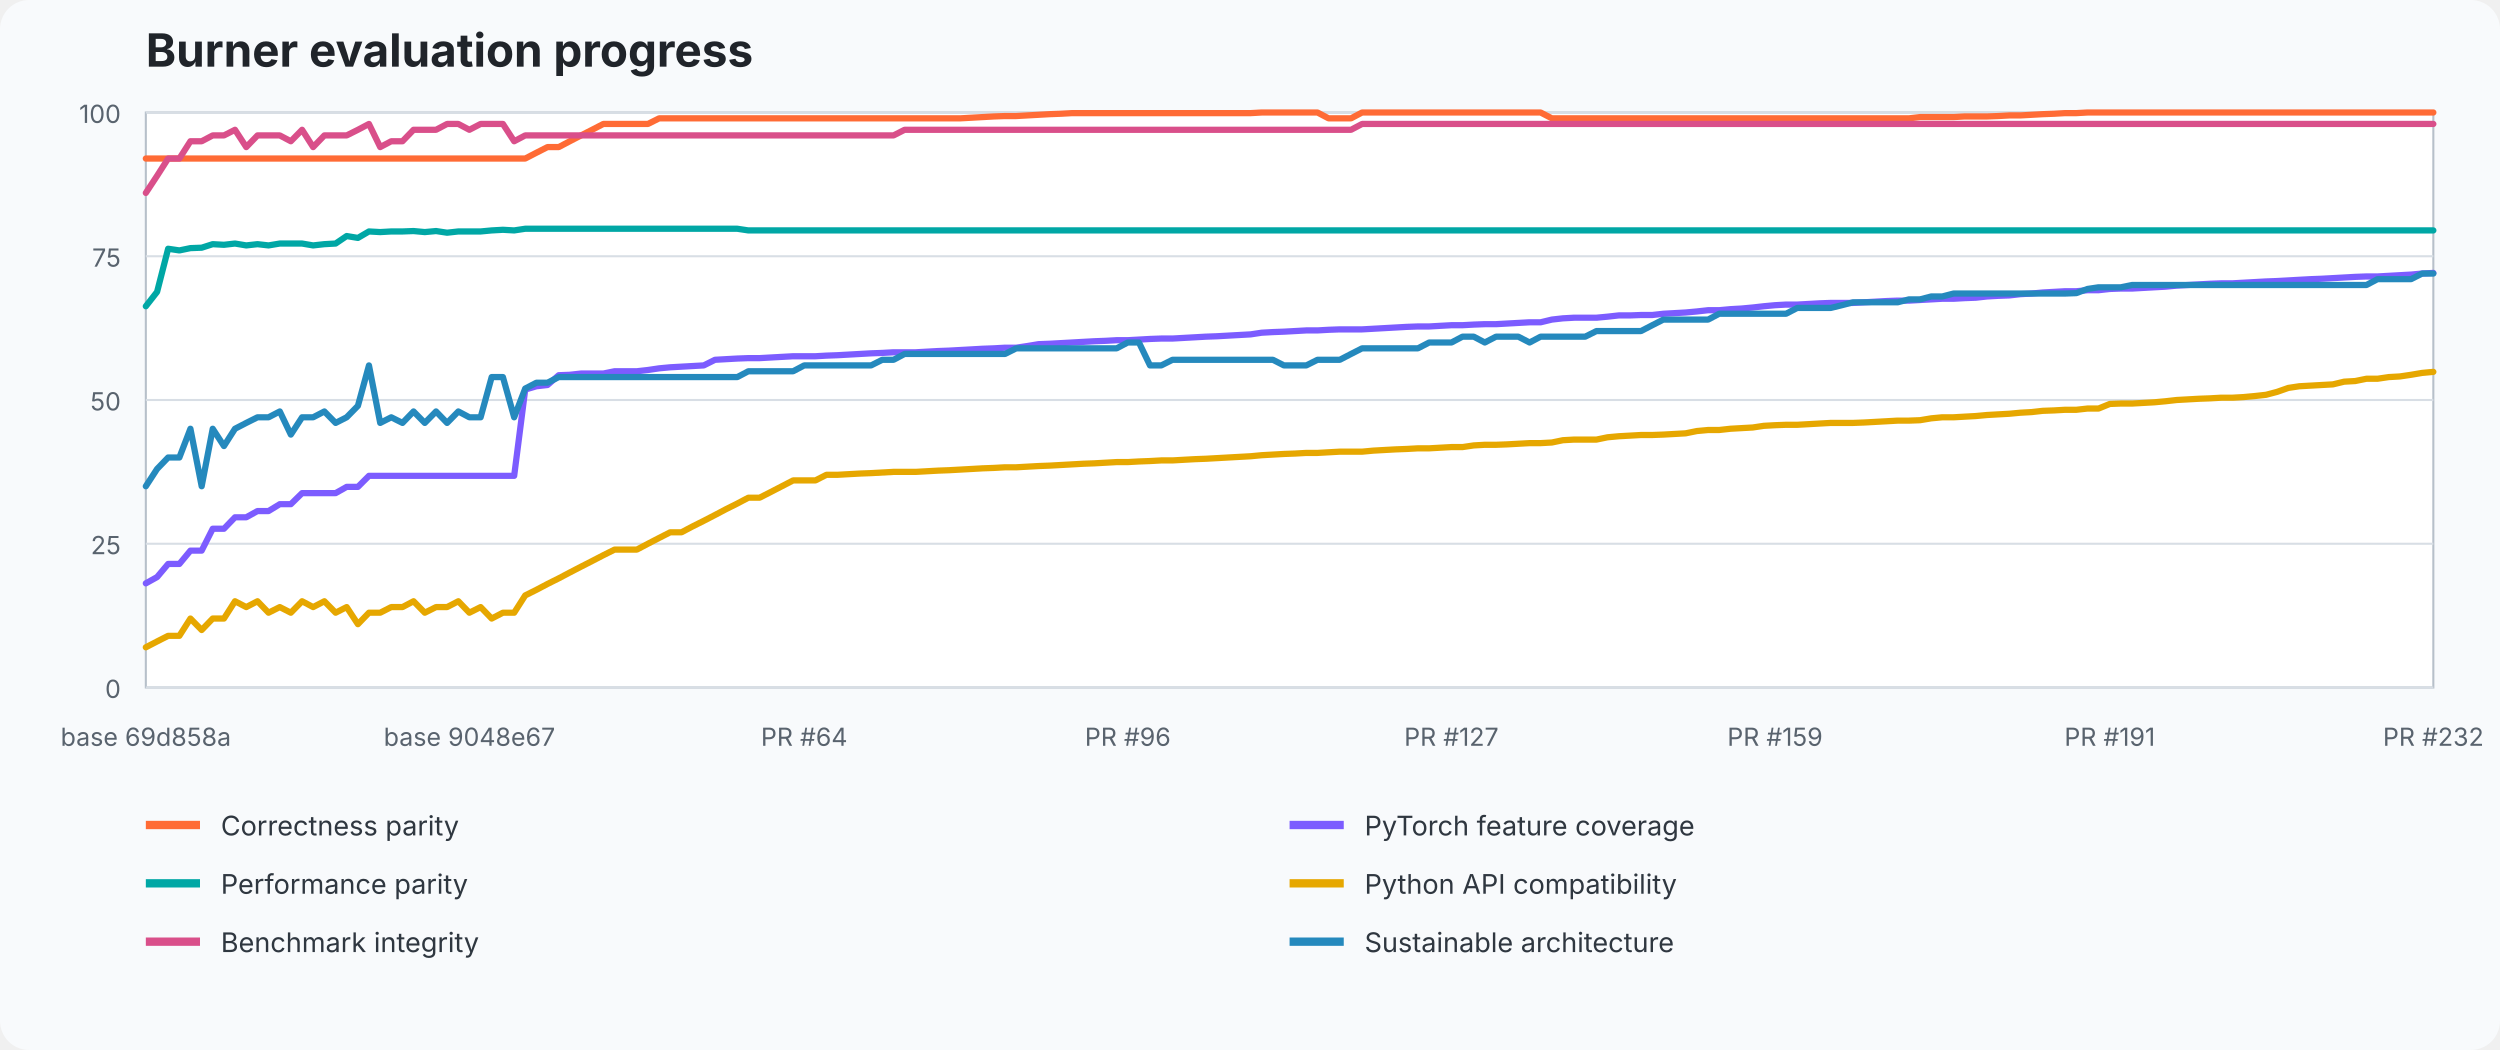
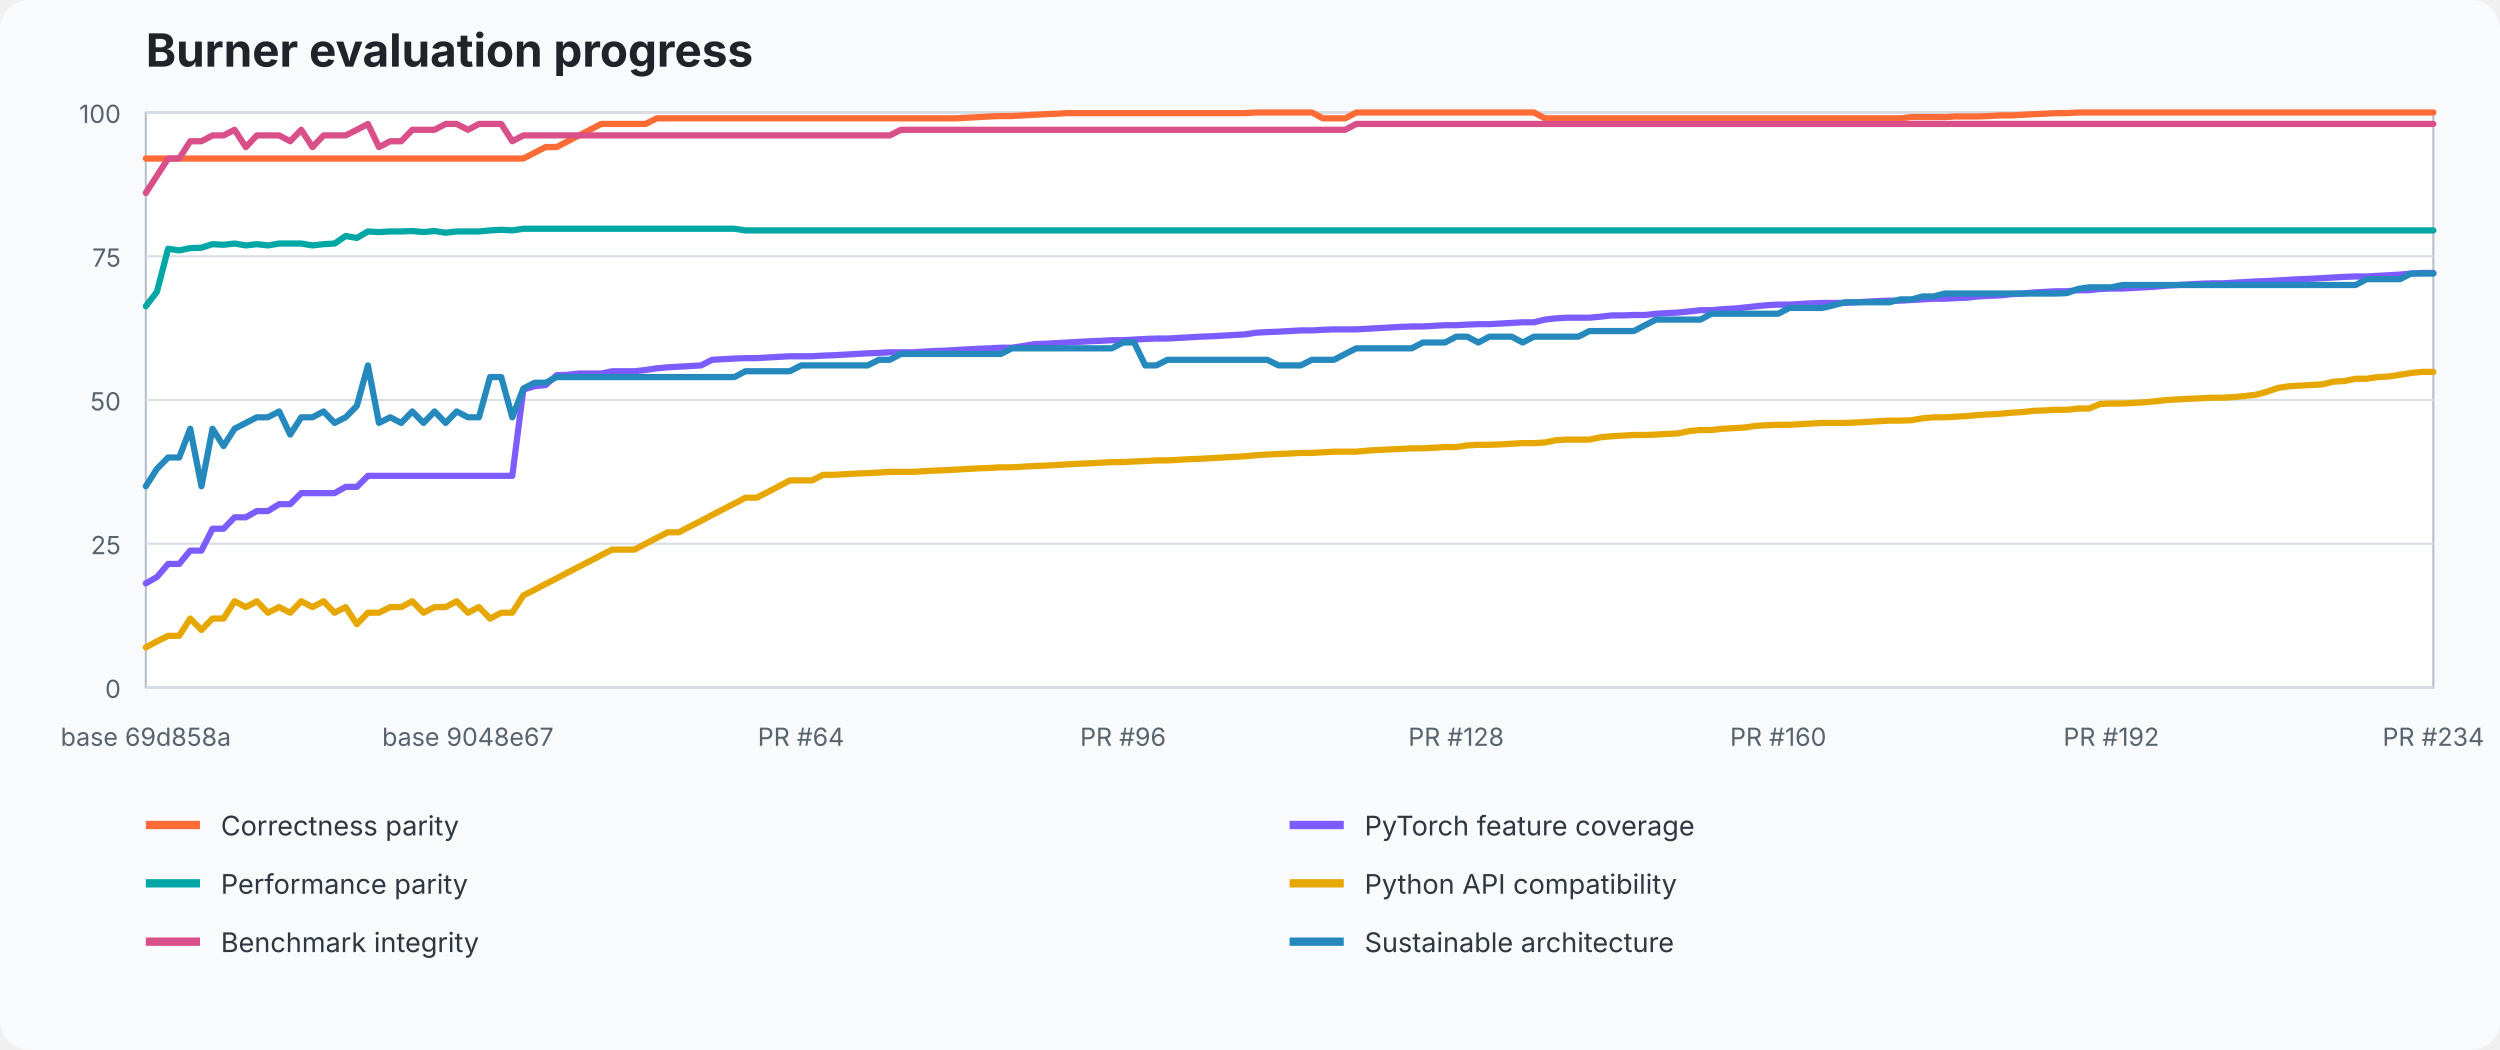
<svg xmlns="http://www.w3.org/2000/svg" width="1200" height="504" viewBox="0 0 1200 504" role="img" aria-labelledby="title desc">
  <style>text{font-family:ui-sans-serif,system-ui,-apple-system,BlinkMacSystemFont,"Segoe UI",sans-serif}.title{font-size:22px;font-weight:700;fill:#20242a}.axis{font-size:12px;fill:#59636e}.legend{font-size:13px;fill:#2f3740}.grid{stroke:#d8dee5;stroke-width:1}.plot{fill:#fff;stroke:#b7c0ca}</style>
  <rect width="100%" height="100%" fill="#f8fafc" rx="14" />
  <text x="70" y="32" class="title">Burner evaluation progress</text>
  <rect x="70" y="54" width="1098" height="276" class="plot" />
  <line x1="70" y1="330" x2="1168" y2="330" class="grid" />
  <text x="58" y="335" text-anchor="end" class="axis">0</text>
  <line x1="70" y1="261" x2="1168" y2="261" class="grid" />
  <text x="58" y="266" text-anchor="end" class="axis">25</text>
  <line x1="70" y1="192" x2="1168" y2="192" class="grid" />
  <text x="58" y="197" text-anchor="end" class="axis">50</text>
  <line x1="70" y1="123" x2="1168" y2="123" class="grid" />
  <text x="58" y="128" text-anchor="end" class="axis">75</text>
  <line x1="70" y1="54" x2="1168" y2="54" class="grid" />
  <text x="58" y="59" text-anchor="end" class="axis">100</text>
-   <polyline points="70.0,76.1 75.4,76.1 80.7,76.1 86.1,76.1 91.4,76.1 96.8,76.1 102.1,76.1 107.5,76.1 112.8,76.1 118.2,76.1 123.6,76.1 128.9,76.1 134.3,76.1 139.6,76.1 145.0,76.1 150.3,76.1 155.7,76.1 161.1,76.1 166.4,76.1 171.8,76.1 177.1,76.1 182.5,76.1 187.8,76.1 193.2,76.1 198.5,76.1 203.9,76.1 209.3,76.1 214.6,76.1 220.0,76.1 225.3,76.1 230.7,76.1 236.0,76.1 241.4,76.1 246.8,76.1 252.1,76.1 257.5,73.3 262.8,70.6 268.2,70.6 273.5,67.8 278.9,65.0 284.2,62.3 289.6,59.5 295.0,59.5 300.3,59.5 305.7,59.5 311.0,59.5 316.4,56.8 321.7,56.8 327.1,56.8 332.4,56.8 337.8,56.8 343.2,56.8 348.5,56.8 353.9,56.8 359.2,56.8 364.6,56.8 369.9,56.8 375.3,56.8 380.7,56.8 386.0,56.8 391.4,56.8 396.7,56.8 402.1,56.8 407.4,56.8 412.8,56.8 418.1,56.8 423.5,56.8 428.9,56.8 434.2,56.8 439.6,56.8 444.9,56.8 450.3,56.8 455.6,56.8 461.0,56.8 466.4,56.5 471.7,56.2 477.1,55.9 482.4,55.7 487.8,55.7 493.1,55.4 498.5,55.1 503.8,54.8 509.2,54.6 514.6,54.3 519.9,54.3 525.3,54.3 530.6,54.3 536.0,54.3 541.3,54.3 546.7,54.3 552.0,54.3 557.4,54.3 562.8,54.3 568.1,54.3 573.5,54.3 578.8,54.3 584.2,54.3 589.5,54.3 594.9,54.3 600.3,54.3 605.6,54.0 611.0,54.0 616.3,54.0 621.7,54.0 627.0,54.0 632.4,54.0 637.7,56.8 643.1,56.8 648.5,56.8 653.8,54.0 659.2,54.0 664.5,54.0 669.9,54.0 675.2,54.0 680.6,54.0 686.0,54.0 691.3,54.0 696.7,54.0 702.0,54.0 707.4,54.0 712.7,54.0 718.1,54.0 723.4,54.0 728.8,54.0 734.2,54.0 739.5,54.0 744.9,56.8 750.2,56.8 755.6,56.8 760.9,56.8 766.3,56.8 771.6,56.8 777.0,56.8 782.4,56.8 787.7,56.8 793.1,56.8 798.4,56.8 803.8,56.8 809.1,56.8 814.5,56.8 819.9,56.8 825.2,56.8 830.6,56.8 835.9,56.8 841.3,56.8 846.6,56.8 852.0,56.8 857.3,56.8 862.7,56.8 868.1,56.8 873.4,56.8 878.8,56.8 884.1,56.8 889.5,56.8 894.8,56.8 900.2,56.8 905.6,56.8 910.9,56.8 916.3,56.8 921.6,56.2 927.0,56.2 932.3,56.2 937.7,56.2 943.0,55.9 948.4,55.9 953.8,55.9 959.1,55.7 964.5,55.4 969.8,55.4 975.2,55.1 980.5,54.8 985.9,54.6 991.2,54.3 996.6,54.3 1002.0,54.0 1007.3,54.0 1012.7,54.0 1018.0,54.0 1023.4,54.0 1028.7,54.0 1034.1,54.0 1039.5,54.0 1044.8,54.0 1050.2,54.0 1055.5,54.0 1060.9,54.0 1066.2,54.0 1071.6,54.0 1076.9,54.0 1082.3,54.0 1087.7,54.0 1093.0,54.0 1098.4,54.0 1103.7,54.0 1109.1,54.0 1114.4,54.0 1119.8,54.0 1125.2,54.0 1130.5,54.0 1135.9,54.0 1141.2,54.0 1146.6,54.0 1151.9,54.0 1157.3,54.0 1162.6,54.0 1168.0,54.0" fill="none" stroke="#ff6b35" stroke-width="3" stroke-linejoin="round" stroke-linecap="round" />
-   <polyline points="70.0,280.0 75.4,277.0 80.7,270.7 86.1,270.7 91.4,264.3 96.8,264.3 102.1,253.8 107.5,253.8 112.8,248.3 118.2,248.3 123.6,245.3 128.9,245.3 134.3,242.0 139.6,242.0 145.0,236.7 150.3,236.7 155.7,236.7 161.1,236.7 166.4,233.7 171.8,233.7 177.1,228.4 182.5,228.4 187.8,228.4 193.2,228.4 198.5,228.4 203.9,228.4 209.3,228.4 214.6,228.4 220.0,228.4 225.3,228.4 230.7,228.4 236.0,228.4 241.4,228.4 246.8,228.4 252.1,187.0 257.5,185.4 262.8,184.8 268.2,180.1 273.5,179.9 278.9,179.3 284.2,179.3 289.6,179.3 295.0,178.2 300.3,178.2 305.7,178.2 311.0,177.6 316.4,176.8 321.7,176.3 327.1,176.0 332.4,175.7 337.8,175.4 343.2,172.7 348.5,172.4 353.9,172.1 359.2,171.9 364.6,171.9 369.9,171.6 375.3,171.3 380.7,171.0 386.0,171.0 391.4,171.0 396.7,170.7 402.1,170.5 407.4,170.2 412.8,169.9 418.1,169.6 423.5,169.4 428.9,169.1 434.2,169.1 439.6,169.1 444.9,168.8 450.3,168.5 455.6,168.3 461.0,168.0 466.4,167.7 471.7,167.4 477.1,167.2 482.4,166.9 487.8,166.9 493.1,166.1 498.5,165.2 503.8,165.0 509.2,164.7 514.6,164.4 519.9,164.1 525.3,163.8 530.6,163.6 536.0,163.3 541.3,163.3 546.7,163.0 552.0,162.7 557.4,162.5 562.8,162.5 568.1,162.2 573.5,161.9 578.8,161.6 584.2,161.4 589.5,161.1 594.9,160.8 600.3,160.5 605.6,159.7 611.0,159.4 616.3,159.2 621.7,158.9 627.0,158.6 632.4,158.6 637.7,158.3 643.1,158.1 648.5,158.1 653.8,158.1 659.2,157.8 664.5,157.5 669.9,157.2 675.2,156.9 680.6,156.7 686.0,156.7 691.3,156.4 696.7,156.1 702.0,156.1 707.4,155.8 712.7,155.6 718.1,155.6 723.4,155.3 728.8,155.0 734.2,154.7 739.5,154.7 744.9,153.4 750.2,152.8 755.6,152.5 760.9,152.5 766.3,152.5 771.6,152.0 777.0,151.4 782.4,151.4 787.7,151.2 793.1,151.2 798.4,150.6 803.8,150.3 809.1,150.0 814.5,149.5 819.9,148.9 825.2,148.9 830.6,148.4 835.9,148.1 841.3,147.6 846.6,147.0 852.0,146.5 857.3,146.2 862.7,146.2 868.1,145.9 873.4,145.6 878.8,145.4 884.1,145.4 889.5,145.4 894.8,145.1 900.2,144.8 905.6,144.5 910.9,144.3 916.3,144.3 921.6,144.0 927.0,143.7 932.3,143.4 937.7,143.4 943.0,143.1 948.4,142.9 953.8,142.3 959.1,142.0 964.5,141.8 969.8,141.2 975.2,140.9 980.5,140.4 985.9,140.1 991.2,139.8 996.6,139.8 1002.0,139.3 1007.3,139.3 1012.7,138.7 1018.0,138.5 1023.4,138.5 1028.7,138.2 1034.1,137.9 1039.5,137.6 1044.8,137.1 1050.2,136.8 1055.5,136.5 1060.9,136.2 1066.2,136.0 1071.6,136.0 1076.9,135.7 1082.3,135.4 1087.7,135.1 1093.0,134.9 1098.4,134.6 1103.7,134.3 1109.1,134.0 1114.4,133.8 1119.8,133.5 1125.2,133.2 1130.5,132.9 1135.9,132.7 1141.2,132.7 1146.6,132.4 1151.9,132.1 1157.3,131.8 1162.6,131.3 1168.0,131.0" fill="none" stroke="#7c5cff" stroke-width="3" stroke-linejoin="round" stroke-linecap="round" />
-   <polyline points="70.0,147.0 75.4,140.1 80.7,119.4 86.1,120.2 91.4,119.1 96.8,118.9 102.1,117.2 107.5,117.5 112.8,116.9 118.2,117.8 123.6,117.2 128.9,117.8 134.3,116.9 139.6,116.9 145.0,116.9 150.3,117.8 155.7,117.2 161.1,116.9 166.4,113.3 171.8,114.2 177.1,111.1 182.5,111.4 187.8,111.1 193.2,111.1 198.5,110.9 203.9,111.4 209.3,110.9 214.6,111.7 220.0,111.1 225.3,111.1 230.7,111.1 236.0,110.6 241.4,110.3 246.8,110.6 252.1,109.8 257.5,109.8 262.8,109.8 268.2,109.8 273.5,109.8 278.9,109.8 284.2,109.8 289.6,109.8 295.0,109.8 300.3,109.8 305.7,109.8 311.0,109.8 316.4,109.8 321.7,109.8 327.1,109.8 332.4,109.8 337.8,109.8 343.2,109.8 348.5,109.8 353.9,109.8 359.2,110.6 364.6,110.6 369.9,110.6 375.3,110.6 380.7,110.6 386.0,110.6 391.4,110.6 396.7,110.6 402.1,110.6 407.4,110.6 412.8,110.6 418.1,110.6 423.5,110.6 428.9,110.6 434.2,110.6 439.6,110.6 444.9,110.6 450.3,110.6 455.6,110.6 461.0,110.6 466.4,110.6 471.7,110.6 477.1,110.6 482.4,110.6 487.8,110.6 493.1,110.6 498.5,110.6 503.8,110.6 509.2,110.6 514.6,110.6 519.9,110.6 525.3,110.6 530.6,110.6 536.0,110.6 541.3,110.6 546.7,110.6 552.0,110.6 557.4,110.6 562.8,110.6 568.1,110.6 573.5,110.6 578.8,110.6 584.2,110.6 589.5,110.6 594.9,110.6 600.3,110.6 605.6,110.6 611.0,110.6 616.3,110.6 621.7,110.6 627.0,110.6 632.4,110.6 637.7,110.6 643.1,110.6 648.5,110.6 653.8,110.6 659.2,110.6 664.5,110.6 669.9,110.6 675.2,110.6 680.6,110.6 686.0,110.6 691.3,110.6 696.7,110.6 702.0,110.6 707.4,110.6 712.7,110.6 718.1,110.6 723.4,110.6 728.8,110.6 734.2,110.6 739.5,110.6 744.9,110.6 750.2,110.6 755.6,110.6 760.9,110.6 766.3,110.6 771.6,110.6 777.0,110.6 782.4,110.6 787.7,110.6 793.1,110.6 798.4,110.6 803.8,110.6 809.1,110.6 814.5,110.6 819.9,110.6 825.2,110.6 830.6,110.6 835.9,110.6 841.3,110.6 846.6,110.6 852.0,110.6 857.3,110.6 862.7,110.6 868.1,110.6 873.4,110.6 878.8,110.6 884.1,110.6 889.5,110.6 894.8,110.6 900.2,110.6 905.6,110.6 910.9,110.6 916.3,110.6 921.6,110.6 927.0,110.6 932.3,110.6 937.7,110.6 943.0,110.6 948.4,110.6 953.8,110.6 959.1,110.6 964.5,110.6 969.8,110.6 975.2,110.6 980.5,110.6 985.9,110.6 991.2,110.6 996.6,110.6 1002.0,110.6 1007.3,110.6 1012.7,110.6 1018.0,110.6 1023.4,110.6 1028.7,110.6 1034.1,110.6 1039.5,110.6 1044.8,110.6 1050.2,110.6 1055.5,110.6 1060.9,110.6 1066.2,110.6 1071.6,110.6 1076.9,110.6 1082.3,110.6 1087.7,110.6 1093.0,110.6 1098.4,110.6 1103.7,110.6 1109.1,110.6 1114.4,110.6 1119.8,110.6 1125.2,110.6 1130.5,110.6 1135.9,110.6 1141.2,110.6 1146.6,110.6 1151.9,110.6 1157.3,110.6 1162.6,110.6 1168.0,110.6" fill="none" stroke="#00a7a5" stroke-width="3" stroke-linejoin="round" stroke-linecap="round" />
-   <polyline points="70.0,310.7 75.4,307.9 80.7,305.2 86.1,305.2 91.4,296.9 96.8,302.4 102.1,296.9 107.5,296.9 112.8,288.6 118.2,291.4 123.6,288.6 128.9,294.1 134.3,291.4 139.6,294.1 145.0,288.6 150.3,291.4 155.7,288.6 161.1,294.1 166.4,291.4 171.8,299.6 177.1,294.1 182.5,294.1 187.8,291.4 193.2,291.4 198.5,288.6 203.9,294.1 209.3,291.4 214.6,291.4 220.0,288.6 225.3,294.1 230.7,291.4 236.0,296.9 241.4,294.1 246.8,294.1 252.1,285.8 257.5,283.1 262.8,280.3 268.2,277.6 273.5,274.8 278.9,272.0 284.2,269.3 289.6,266.5 295.0,263.8 300.3,263.8 305.7,263.8 311.0,261.0 316.4,258.2 321.7,255.5 327.1,255.5 332.4,252.7 337.8,250.0 343.2,247.2 348.5,244.4 353.9,241.7 359.2,238.9 364.6,238.9 369.9,236.2 375.3,233.4 380.7,230.6 386.0,230.6 391.4,230.6 396.7,227.9 402.1,227.9 407.4,227.6 412.8,227.3 418.1,227.1 423.5,226.8 428.9,226.5 434.2,226.5 439.6,226.5 444.9,226.2 450.3,225.9 455.6,225.7 461.0,225.4 466.4,225.1 471.7,224.8 477.1,224.6 482.4,224.3 487.8,224.3 493.1,224.0 498.5,223.7 503.8,223.5 509.2,223.2 514.6,222.9 519.9,222.6 525.3,222.4 530.6,222.1 536.0,221.8 541.3,221.8 546.7,221.5 552.0,221.3 557.4,221.0 562.8,221.0 568.1,220.7 573.5,220.4 578.8,220.2 584.2,219.9 589.5,219.6 594.9,219.3 600.3,219.0 605.6,218.5 611.0,218.2 616.3,217.9 621.7,217.7 627.0,217.4 632.4,217.4 637.7,217.1 643.1,216.8 648.5,216.8 653.8,216.8 659.2,216.3 664.5,216.0 669.9,215.7 675.2,215.5 680.6,215.2 686.0,215.2 691.3,214.9 696.7,214.6 702.0,214.6 707.4,213.8 712.7,213.5 718.1,213.5 723.4,213.3 728.8,213.0 734.2,212.7 739.5,212.7 744.9,212.4 750.2,211.3 755.6,211.0 760.9,211.0 766.3,211.0 771.6,209.9 777.0,209.4 782.4,209.1 787.7,208.8 793.1,208.8 798.4,208.6 803.8,208.3 809.1,208.0 814.5,206.9 819.9,206.4 825.2,206.4 830.6,205.8 835.9,205.5 841.3,205.2 846.6,204.4 852.0,204.1 857.3,203.9 862.7,203.9 868.1,203.6 873.4,203.3 878.8,203.0 884.1,203.0 889.5,203.0 894.8,202.8 900.2,202.5 905.6,202.2 910.9,201.9 916.3,201.9 921.6,201.7 927.0,200.8 932.3,200.3 937.7,200.3 943.0,200.0 948.4,199.7 953.8,199.2 959.1,198.9 964.5,198.6 969.8,198.1 975.2,197.8 980.5,197.2 985.9,197.0 991.2,196.7 996.6,196.7 1002.0,196.1 1007.3,196.1 1012.7,193.9 1018.0,193.7 1023.4,193.7 1028.7,193.4 1034.1,193.1 1039.5,192.6 1044.8,192.0 1050.2,191.7 1055.5,191.4 1060.9,191.2 1066.2,190.9 1071.6,190.9 1076.9,190.6 1082.3,190.1 1087.7,189.5 1093.0,188.1 1098.4,186.2 1103.7,185.4 1109.1,185.1 1114.4,184.8 1119.8,184.5 1125.2,183.2 1130.5,182.9 1135.9,181.8 1141.2,181.8 1146.6,181.0 1151.9,180.7 1157.3,179.9 1162.6,179.0 1168.0,178.5" fill="none" stroke="#e6a700" stroke-width="3" stroke-linejoin="round" stroke-linecap="round" />
-   <polyline points="70.0,92.6 75.4,84.4 80.7,76.1 86.1,76.1 91.4,67.8 96.8,67.8 102.1,65.0 107.5,65.0 112.8,62.3 118.2,70.6 123.6,65.0 128.9,65.0 134.3,65.0 139.6,67.8 145.0,62.3 150.3,70.6 155.7,65.0 161.1,65.0 166.4,65.0 171.8,62.3 177.1,59.5 182.5,70.6 187.8,67.8 193.2,67.8 198.5,62.3 203.9,62.3 209.3,62.3 214.6,59.5 220.0,59.5 225.3,62.3 230.7,59.5 236.0,59.5 241.4,59.5 246.8,67.8 252.1,65.0 257.5,65.0 262.8,65.0 268.2,65.0 273.5,65.0 278.9,65.0 284.2,65.0 289.6,65.0 295.0,65.0 300.3,65.0 305.7,65.0 311.0,65.0 316.4,65.0 321.7,65.0 327.1,65.0 332.4,65.0 337.8,65.0 343.2,65.0 348.5,65.0 353.9,65.0 359.2,65.0 364.6,65.0 369.9,65.0 375.3,65.0 380.7,65.0 386.0,65.0 391.4,65.0 396.7,65.0 402.1,65.0 407.4,65.0 412.8,65.0 418.1,65.0 423.5,65.0 428.9,65.0 434.2,62.3 439.6,62.3 444.9,62.3 450.3,62.3 455.6,62.3 461.0,62.3 466.4,62.3 471.7,62.3 477.1,62.3 482.4,62.3 487.8,62.3 493.1,62.3 498.5,62.3 503.8,62.3 509.2,62.3 514.6,62.3 519.9,62.3 525.3,62.3 530.6,62.3 536.0,62.3 541.3,62.3 546.7,62.3 552.0,62.3 557.4,62.3 562.8,62.3 568.1,62.3 573.5,62.3 578.8,62.3 584.2,62.3 589.5,62.3 594.9,62.3 600.3,62.3 605.6,62.3 611.0,62.3 616.3,62.3 621.7,62.3 627.0,62.3 632.4,62.3 637.7,62.3 643.1,62.3 648.5,62.3 653.8,59.5 659.2,59.5 664.5,59.5 669.9,59.5 675.2,59.5 680.6,59.5 686.0,59.5 691.3,59.5 696.7,59.5 702.0,59.5 707.4,59.5 712.7,59.5 718.1,59.5 723.4,59.5 728.8,59.5 734.2,59.5 739.5,59.5 744.9,59.5 750.2,59.5 755.6,59.5 760.9,59.5 766.3,59.5 771.6,59.5 777.0,59.5 782.4,59.5 787.7,59.5 793.1,59.5 798.4,59.5 803.8,59.5 809.1,59.5 814.5,59.5 819.9,59.5 825.2,59.5 830.6,59.5 835.9,59.5 841.3,59.5 846.6,59.5 852.0,59.5 857.3,59.5 862.7,59.5 868.1,59.5 873.4,59.5 878.8,59.5 884.1,59.5 889.5,59.5 894.8,59.5 900.2,59.5 905.6,59.5 910.9,59.5 916.3,59.5 921.6,59.5 927.0,59.5 932.3,59.5 937.7,59.5 943.0,59.5 948.4,59.5 953.8,59.5 959.1,59.5 964.5,59.5 969.8,59.5 975.2,59.5 980.5,59.5 985.9,59.5 991.2,59.5 996.6,59.5 1002.0,59.5 1007.3,59.5 1012.7,59.5 1018.0,59.5 1023.4,59.5 1028.7,59.5 1034.1,59.5 1039.5,59.5 1044.8,59.5 1050.2,59.5 1055.5,59.5 1060.9,59.5 1066.2,59.5 1071.6,59.5 1076.9,59.5 1082.3,59.5 1087.7,59.5 1093.0,59.5 1098.4,59.5 1103.7,59.5 1109.1,59.5 1114.4,59.5 1119.8,59.5 1125.2,59.5 1130.5,59.5 1135.9,59.5 1141.2,59.5 1146.6,59.5 1151.9,59.5 1157.3,59.5 1162.6,59.5 1168.0,59.5" fill="none" stroke="#d94f8a" stroke-width="3" stroke-linejoin="round" stroke-linecap="round" />
-   <polyline points="70.0,233.4 75.4,225.1 80.7,219.6 86.1,219.6 91.4,205.8 96.8,233.4 102.1,205.8 107.5,214.1 112.8,205.8 118.2,203.0 123.6,200.3 128.9,200.3 134.3,197.5 139.6,208.6 145.0,200.3 150.3,200.3 155.7,197.5 161.1,203.0 166.4,200.3 171.8,194.8 177.1,175.4 182.5,203.0 187.8,200.3 193.2,203.0 198.5,197.5 203.9,203.0 209.3,197.5 214.6,203.0 220.0,197.5 225.3,200.3 230.7,200.3 236.0,181.0 241.4,181.0 246.8,200.3 252.1,186.5 257.5,183.7 262.8,183.7 268.2,181.0 273.5,181.0 278.9,181.0 284.2,181.0 289.6,181.0 295.0,181.0 300.3,181.0 305.7,181.0 311.0,181.0 316.4,181.0 321.7,181.0 327.1,181.0 332.4,181.0 337.8,181.0 343.2,181.0 348.5,181.0 353.9,181.0 359.2,178.2 364.6,178.2 369.9,178.2 375.3,178.2 380.7,178.2 386.0,175.4 391.4,175.4 396.7,175.4 402.1,175.4 407.4,175.4 412.8,175.4 418.1,175.4 423.5,172.7 428.9,172.7 434.2,169.9 439.6,169.9 444.9,169.9 450.3,169.9 455.6,169.9 461.0,169.9 466.4,169.9 471.7,169.9 477.1,169.9 482.4,169.9 487.8,167.2 493.1,167.2 498.5,167.2 503.8,167.2 509.2,167.2 514.6,167.2 519.9,167.2 525.3,167.2 530.6,167.2 536.0,167.2 541.3,164.4 546.7,164.4 552.0,175.4 557.4,175.4 562.8,172.7 568.1,172.7 573.5,172.7 578.8,172.7 584.2,172.7 589.5,172.7 594.9,172.7 600.3,172.7 605.6,172.7 611.0,172.7 616.3,175.4 621.7,175.4 627.0,175.4 632.4,172.7 637.7,172.7 643.1,172.7 648.5,169.9 653.8,167.2 659.2,167.2 664.5,167.2 669.9,167.2 675.2,167.2 680.6,167.2 686.0,164.4 691.3,164.4 696.7,164.4 702.0,161.6 707.4,161.6 712.7,164.4 718.1,161.6 723.4,161.6 728.8,161.6 734.2,164.4 739.5,161.6 744.9,161.6 750.2,161.6 755.6,161.6 760.9,161.6 766.3,158.9 771.6,158.9 777.0,158.9 782.4,158.9 787.7,158.9 793.1,156.1 798.4,153.4 803.8,153.4 809.1,153.4 814.5,153.4 819.9,153.4 825.2,150.6 830.6,150.6 835.9,150.6 841.3,150.6 846.6,150.6 852.0,150.6 857.3,150.6 862.7,147.8 868.1,147.8 873.4,147.8 878.8,147.8 884.1,146.5 889.5,145.1 894.8,145.1 900.2,145.1 905.6,145.1 910.9,145.1 916.3,143.7 921.6,143.7 927.0,142.3 932.3,142.3 937.7,140.9 943.0,140.9 948.4,140.9 953.8,140.9 959.1,140.9 964.5,140.9 969.8,140.9 975.2,140.9 980.5,140.9 985.9,140.9 991.2,140.9 996.6,140.7 1002.0,138.7 1007.3,137.9 1012.7,137.9 1018.0,137.9 1023.4,136.8 1028.7,136.8 1034.1,136.8 1039.5,136.8 1044.8,136.8 1050.2,136.8 1055.5,136.8 1060.9,136.8 1066.2,136.8 1071.6,136.8 1076.9,136.8 1082.3,136.8 1087.7,136.8 1093.0,136.8 1098.4,136.8 1103.7,136.8 1109.1,136.8 1114.4,136.8 1119.8,136.8 1125.2,136.8 1130.5,136.8 1135.9,136.8 1141.2,134.0 1146.6,134.0 1151.9,134.0 1157.3,134.0 1162.6,131.3 1168.0,131.3" fill="none" stroke="#2589bd" stroke-width="3" stroke-linejoin="round" stroke-linecap="round" />
+   <polyline points="70.0,76.1 75.3,76.1 80.7,76.1 86.0,76.1 91.3,76.1 96.7,76.1 102.0,76.1 107.3,76.1 112.6,76.1 118.0,76.1 123.3,76.1 128.6,76.1 134.0,76.1 139.3,76.1 144.6,76.1 150.0,76.1 155.3,76.1 160.6,76.1 165.9,76.1 171.3,76.1 176.6,76.1 181.9,76.1 187.3,76.1 192.6,76.1 197.9,76.1 203.3,76.1 208.6,76.1 213.9,76.1 219.2,76.1 224.6,76.1 229.9,76.1 235.2,76.1 240.6,76.1 245.9,76.1 251.2,76.1 256.6,73.3 261.9,70.6 267.2,70.6 272.5,67.8 277.9,65.0 283.2,62.3 288.5,59.5 293.9,59.5 299.2,59.5 304.5,59.5 309.9,59.5 315.2,56.8 320.5,56.8 325.8,56.8 331.2,56.8 336.5,56.8 341.8,56.8 347.2,56.8 352.5,56.8 357.8,56.8 363.2,56.8 368.5,56.8 373.8,56.8 379.1,56.8 384.5,56.8 389.8,56.8 395.1,56.8 400.5,56.8 405.8,56.8 411.1,56.8 416.5,56.8 421.8,56.8 427.1,56.8 432.4,56.8 437.8,56.8 443.1,56.8 448.4,56.8 453.8,56.8 459.1,56.8 464.4,56.5 469.8,56.2 475.1,55.9 480.4,55.7 485.7,55.7 491.1,55.4 496.4,55.1 501.7,54.8 507.1,54.6 512.4,54.3 517.7,54.3 523.1,54.3 528.4,54.3 533.7,54.3 539.0,54.3 544.4,54.3 549.7,54.3 555.0,54.3 560.4,54.3 565.7,54.3 571.0,54.3 576.4,54.3 581.7,54.3 587.0,54.3 592.3,54.3 597.7,54.3 603.0,54.0 608.3,54.0 613.7,54.0 619.0,54.0 624.3,54.0 629.7,54.0 635.0,56.8 640.3,56.8 645.7,56.8 651.0,54.0 656.3,54.0 661.6,54.0 667.0,54.0 672.3,54.0 677.6,54.0 683.0,54.0 688.3,54.0 693.6,54.0 699.0,54.0 704.3,54.0 709.6,54.0 714.9,54.0 720.3,54.0 725.6,54.0 730.9,54.0 736.3,54.0 741.6,56.8 746.9,56.8 752.3,56.8 757.6,56.8 762.9,56.8 768.2,56.8 773.6,56.8 778.9,56.8 784.2,56.8 789.6,56.8 794.9,56.8 800.2,56.8 805.6,56.8 810.9,56.8 816.2,56.8 821.5,56.8 826.9,56.8 832.2,56.8 837.5,56.8 842.9,56.8 848.2,56.8 853.5,56.8 858.9,56.8 864.2,56.8 869.5,56.8 874.8,56.8 880.2,56.8 885.5,56.8 890.8,56.8 896.2,56.8 901.5,56.8 906.8,56.8 912.2,56.8 917.5,56.2 922.8,56.2 928.1,56.2 933.5,56.2 938.8,55.9 944.1,55.9 949.5,55.9 954.8,55.7 960.1,55.4 965.5,55.4 970.8,55.1 976.1,54.8 981.4,54.6 986.8,54.3 992.1,54.3 997.4,54.0 1002.8,54.0 1008.1,54.0 1013.4,54.0 1018.8,54.0 1024.1,54.0 1029.4,54.0 1034.7,54.0 1040.1,54.0 1045.4,54.0 1050.7,54.0 1056.1,54.0 1061.4,54.0 1066.7,54.0 1072.1,54.0 1077.4,54.0 1082.7,54.0 1088.0,54.0 1093.4,54.0 1098.7,54.0 1104.0,54.0 1109.4,54.0 1114.7,54.0 1120.0,54.0 1125.4,54.0 1130.7,54.0 1136.0,54.0 1141.3,54.0 1146.7,54.0 1152.0,54.0 1157.3,54.0 1162.7,54.0 1168.0,54.0" fill="none" stroke="#ff6b35" stroke-width="3" stroke-linejoin="round" stroke-linecap="round" />
+   <polyline points="70.0,280.0 75.3,277.0 80.7,270.7 86.0,270.7 91.3,264.3 96.7,264.3 102.0,253.8 107.3,253.8 112.6,248.3 118.0,248.3 123.3,245.3 128.6,245.3 134.0,242.0 139.3,242.0 144.6,236.7 150.0,236.7 155.3,236.7 160.6,236.7 165.9,233.7 171.3,233.7 176.6,228.4 181.9,228.4 187.3,228.4 192.6,228.4 197.9,228.4 203.3,228.4 208.6,228.4 213.9,228.4 219.2,228.4 224.6,228.4 229.9,228.4 235.2,228.4 240.6,228.4 245.9,228.4 251.2,187.0 256.6,185.4 261.9,184.8 267.2,180.1 272.5,179.9 277.9,179.3 283.2,179.3 288.5,179.3 293.9,178.2 299.2,178.2 304.5,178.2 309.9,177.6 315.2,176.8 320.5,176.3 325.8,176.0 331.2,175.7 336.5,175.4 341.8,172.7 347.2,172.4 352.5,172.1 357.8,171.9 363.2,171.9 368.5,171.6 373.8,171.3 379.1,171.0 384.5,171.0 389.8,171.0 395.1,170.7 400.5,170.5 405.8,170.2 411.1,169.9 416.5,169.6 421.8,169.4 427.1,169.1 432.4,169.1 437.8,169.1 443.1,168.8 448.4,168.5 453.8,168.3 459.1,168.0 464.4,167.7 469.8,167.4 475.1,167.2 480.4,166.9 485.7,166.9 491.1,166.1 496.4,165.2 501.7,165.0 507.1,164.7 512.4,164.4 517.7,164.1 523.1,163.8 528.4,163.6 533.7,163.3 539.0,163.3 544.4,163.0 549.7,162.7 555.0,162.5 560.4,162.5 565.7,162.2 571.0,161.9 576.4,161.6 581.7,161.4 587.0,161.1 592.3,160.8 597.7,160.5 603.0,159.7 608.3,159.4 613.7,159.2 619.0,158.9 624.3,158.6 629.7,158.6 635.0,158.3 640.3,158.1 645.7,158.1 651.0,158.1 656.3,157.8 661.6,157.5 667.0,157.2 672.3,156.9 677.6,156.7 683.0,156.7 688.3,156.4 693.6,156.1 699.0,156.1 704.3,155.8 709.6,155.6 714.9,155.6 720.3,155.3 725.6,155.0 730.9,154.7 736.3,154.7 741.6,153.4 746.9,152.8 752.3,152.5 757.6,152.5 762.9,152.5 768.2,152.0 773.6,151.4 778.9,151.4 784.2,151.2 789.6,151.2 794.9,150.6 800.2,150.3 805.6,150.0 810.9,149.5 816.2,148.9 821.5,148.9 826.9,148.4 832.2,148.1 837.5,147.6 842.9,147.0 848.2,146.5 853.5,146.2 858.9,146.2 864.2,145.9 869.5,145.6 874.8,145.4 880.2,145.4 885.5,145.4 890.8,145.1 896.2,144.8 901.5,144.5 906.8,144.3 912.2,144.3 917.5,144.0 922.8,143.7 928.1,143.4 933.5,143.4 938.8,143.1 944.1,142.9 949.5,142.3 954.8,142.0 960.1,141.8 965.5,141.2 970.8,140.9 976.1,140.4 981.4,140.1 986.8,139.8 992.1,139.8 997.4,139.3 1002.8,139.3 1008.1,138.7 1013.4,138.5 1018.8,138.5 1024.1,138.2 1029.4,137.9 1034.7,137.6 1040.1,137.1 1045.4,136.8 1050.7,136.5 1056.1,136.2 1061.4,136.0 1066.7,136.0 1072.1,135.7 1077.4,135.4 1082.7,135.1 1088.0,134.9 1093.4,134.6 1098.7,134.3 1104.0,134.0 1109.4,133.8 1114.7,133.5 1120.0,133.2 1125.4,132.9 1130.7,132.7 1136.0,132.7 1141.3,132.4 1146.7,132.1 1152.0,131.8 1157.3,131.3 1162.7,131.0 1168.0,131.0" fill="none" stroke="#7c5cff" stroke-width="3" stroke-linejoin="round" stroke-linecap="round" />
+   <polyline points="70.0,147.0 75.3,140.1 80.7,119.4 86.0,120.2 91.3,119.1 96.7,118.9 102.0,117.2 107.3,117.5 112.6,116.9 118.0,117.8 123.3,117.2 128.6,117.8 134.0,116.9 139.3,116.9 144.6,116.9 150.0,117.8 155.3,117.2 160.6,116.9 165.9,113.3 171.3,114.2 176.6,111.1 181.9,111.4 187.3,111.1 192.6,111.1 197.9,110.9 203.3,111.4 208.6,110.9 213.9,111.7 219.2,111.1 224.6,111.1 229.9,111.1 235.2,110.6 240.6,110.3 245.9,110.6 251.2,109.8 256.6,109.8 261.9,109.8 267.2,109.8 272.5,109.8 277.9,109.8 283.2,109.8 288.5,109.8 293.9,109.8 299.2,109.8 304.5,109.8 309.9,109.8 315.2,109.8 320.5,109.8 325.8,109.8 331.2,109.8 336.5,109.8 341.8,109.8 347.2,109.8 352.5,109.8 357.8,110.6 363.2,110.6 368.5,110.6 373.8,110.6 379.1,110.6 384.5,110.6 389.8,110.6 395.1,110.6 400.5,110.6 405.8,110.6 411.1,110.6 416.5,110.6 421.8,110.6 427.1,110.6 432.4,110.6 437.8,110.6 443.1,110.6 448.4,110.6 453.8,110.6 459.1,110.6 464.4,110.6 469.8,110.6 475.1,110.6 480.4,110.6 485.7,110.6 491.1,110.6 496.4,110.6 501.7,110.6 507.1,110.6 512.4,110.6 517.7,110.6 523.1,110.6 528.4,110.6 533.7,110.6 539.0,110.6 544.4,110.6 549.7,110.6 555.0,110.6 560.4,110.6 565.7,110.6 571.0,110.6 576.4,110.6 581.7,110.6 587.0,110.6 592.3,110.6 597.7,110.6 603.0,110.6 608.3,110.6 613.7,110.6 619.0,110.6 624.3,110.6 629.7,110.6 635.0,110.6 640.3,110.6 645.7,110.6 651.0,110.6 656.3,110.6 661.6,110.6 667.0,110.6 672.3,110.6 677.6,110.6 683.0,110.6 688.3,110.6 693.6,110.6 699.0,110.6 704.3,110.6 709.6,110.6 714.9,110.6 720.3,110.6 725.6,110.6 730.9,110.6 736.3,110.6 741.6,110.6 746.9,110.6 752.3,110.6 757.6,110.6 762.9,110.6 768.2,110.6 773.6,110.6 778.9,110.6 784.2,110.6 789.6,110.6 794.9,110.6 800.2,110.6 805.6,110.6 810.9,110.6 816.2,110.6 821.5,110.6 826.9,110.6 832.2,110.6 837.5,110.6 842.9,110.6 848.2,110.6 853.5,110.6 858.9,110.6 864.2,110.6 869.5,110.6 874.8,110.6 880.2,110.6 885.5,110.6 890.8,110.6 896.2,110.6 901.5,110.6 906.8,110.6 912.2,110.6 917.5,110.6 922.8,110.6 928.1,110.6 933.5,110.6 938.8,110.6 944.1,110.6 949.5,110.6 954.8,110.6 960.1,110.6 965.5,110.6 970.8,110.6 976.1,110.6 981.4,110.6 986.8,110.6 992.1,110.6 997.4,110.6 1002.8,110.6 1008.1,110.6 1013.4,110.6 1018.8,110.6 1024.1,110.6 1029.4,110.6 1034.7,110.6 1040.1,110.6 1045.4,110.6 1050.7,110.6 1056.1,110.6 1061.4,110.6 1066.7,110.6 1072.1,110.6 1077.4,110.6 1082.7,110.6 1088.0,110.6 1093.4,110.6 1098.7,110.6 1104.0,110.6 1109.4,110.6 1114.7,110.6 1120.0,110.6 1125.4,110.6 1130.7,110.6 1136.0,110.6 1141.3,110.6 1146.7,110.6 1152.0,110.6 1157.3,110.6 1162.7,110.6 1168.0,110.6" fill="none" stroke="#00a7a5" stroke-width="3" stroke-linejoin="round" stroke-linecap="round" />
+   <polyline points="70.0,310.7 75.3,307.9 80.7,305.2 86.0,305.2 91.3,296.9 96.7,302.4 102.0,296.9 107.3,296.9 112.6,288.6 118.0,291.4 123.3,288.6 128.6,294.1 134.0,291.4 139.3,294.1 144.6,288.6 150.0,291.4 155.3,288.6 160.6,294.1 165.9,291.4 171.3,299.6 176.6,294.1 181.9,294.1 187.3,291.4 192.6,291.4 197.9,288.6 203.3,294.1 208.6,291.4 213.9,291.4 219.2,288.6 224.6,294.1 229.9,291.4 235.2,296.9 240.6,294.1 245.9,294.1 251.2,285.8 256.6,283.1 261.9,280.3 267.2,277.6 272.5,274.8 277.9,272.0 283.2,269.3 288.5,266.5 293.9,263.8 299.2,263.8 304.5,263.8 309.9,261.0 315.2,258.2 320.5,255.5 325.8,255.5 331.2,252.7 336.5,250.0 341.8,247.2 347.2,244.4 352.5,241.7 357.8,238.9 363.2,238.9 368.5,236.2 373.8,233.4 379.1,230.6 384.5,230.6 389.8,230.6 395.1,227.9 400.5,227.9 405.8,227.6 411.1,227.3 416.5,227.1 421.8,226.8 427.1,226.5 432.4,226.5 437.8,226.5 443.1,226.2 448.4,225.9 453.8,225.7 459.1,225.4 464.4,225.1 469.8,224.8 475.1,224.6 480.4,224.3 485.7,224.3 491.1,224.0 496.4,223.7 501.7,223.5 507.1,223.2 512.4,222.9 517.7,222.6 523.1,222.4 528.4,222.1 533.7,221.8 539.0,221.8 544.4,221.5 549.7,221.3 555.0,221.0 560.4,221.0 565.7,220.7 571.0,220.4 576.4,220.2 581.7,219.9 587.0,219.6 592.3,219.3 597.7,219.0 603.0,218.5 608.3,218.2 613.7,217.9 619.0,217.7 624.3,217.4 629.7,217.4 635.0,217.1 640.3,216.8 645.7,216.8 651.0,216.8 656.3,216.3 661.6,216.0 667.0,215.7 672.3,215.5 677.6,215.2 683.0,215.2 688.3,214.9 693.6,214.6 699.0,214.6 704.3,213.8 709.6,213.5 714.9,213.5 720.3,213.3 725.6,213.0 730.9,212.7 736.3,212.7 741.6,212.4 746.9,211.3 752.3,211.0 757.6,211.0 762.9,211.0 768.2,209.9 773.6,209.4 778.9,209.1 784.2,208.8 789.6,208.8 794.9,208.6 800.2,208.3 805.6,208.0 810.9,206.9 816.2,206.4 821.5,206.4 826.9,205.8 832.2,205.5 837.5,205.2 842.9,204.4 848.2,204.1 853.5,203.9 858.9,203.9 864.2,203.6 869.5,203.3 874.8,203.0 880.2,203.0 885.5,203.0 890.8,202.8 896.2,202.5 901.5,202.2 906.8,201.9 912.2,201.9 917.5,201.7 922.8,200.8 928.1,200.3 933.5,200.3 938.8,200.0 944.1,199.7 949.5,199.2 954.8,198.9 960.1,198.6 965.5,198.1 970.8,197.8 976.1,197.2 981.4,197.0 986.8,196.7 992.1,196.7 997.4,196.1 1002.8,196.1 1008.1,193.9 1013.4,193.7 1018.8,193.7 1024.1,193.4 1029.4,193.1 1034.7,192.6 1040.1,192.0 1045.4,191.7 1050.7,191.4 1056.1,191.2 1061.4,190.9 1066.7,190.9 1072.1,190.6 1077.4,190.1 1082.7,189.5 1088.0,188.1 1093.4,186.2 1098.7,185.4 1104.0,185.1 1109.4,184.8 1114.7,184.5 1120.0,183.2 1125.4,182.9 1130.7,181.8 1136.0,181.8 1141.3,181.0 1146.7,180.7 1152.0,179.9 1157.3,179.0 1162.7,178.5 1168.0,178.5" fill="none" stroke="#e6a700" stroke-width="3" stroke-linejoin="round" stroke-linecap="round" />
+   <polyline points="70.0,92.6 75.3,84.4 80.7,76.1 86.0,76.1 91.3,67.8 96.7,67.8 102.0,65.0 107.3,65.0 112.6,62.3 118.0,70.6 123.3,65.0 128.6,65.0 134.0,65.0 139.3,67.8 144.6,62.3 150.0,70.6 155.3,65.0 160.6,65.0 165.9,65.0 171.3,62.3 176.6,59.5 181.9,70.6 187.3,67.8 192.6,67.8 197.9,62.3 203.3,62.3 208.6,62.3 213.9,59.5 219.2,59.5 224.6,62.3 229.9,59.5 235.2,59.5 240.6,59.5 245.9,67.8 251.2,65.0 256.6,65.0 261.9,65.0 267.2,65.0 272.5,65.0 277.9,65.0 283.2,65.0 288.5,65.0 293.9,65.0 299.2,65.0 304.5,65.0 309.9,65.0 315.2,65.0 320.5,65.0 325.8,65.0 331.2,65.0 336.5,65.0 341.8,65.0 347.2,65.0 352.5,65.0 357.8,65.0 363.2,65.0 368.5,65.0 373.8,65.0 379.1,65.0 384.5,65.0 389.8,65.0 395.1,65.0 400.5,65.0 405.8,65.0 411.1,65.0 416.5,65.0 421.8,65.0 427.1,65.0 432.4,62.3 437.8,62.3 443.1,62.3 448.4,62.3 453.8,62.3 459.1,62.3 464.4,62.3 469.8,62.3 475.1,62.3 480.4,62.3 485.7,62.3 491.1,62.3 496.4,62.3 501.7,62.3 507.1,62.3 512.4,62.3 517.7,62.3 523.1,62.3 528.4,62.3 533.7,62.3 539.0,62.3 544.4,62.3 549.7,62.3 555.0,62.3 560.4,62.3 565.7,62.3 571.0,62.3 576.4,62.3 581.7,62.3 587.0,62.3 592.3,62.3 597.7,62.3 603.0,62.3 608.3,62.3 613.7,62.3 619.0,62.3 624.3,62.3 629.7,62.3 635.0,62.3 640.3,62.3 645.7,62.3 651.0,59.5 656.3,59.5 661.6,59.5 667.0,59.5 672.3,59.5 677.6,59.5 683.0,59.5 688.3,59.5 693.6,59.5 699.0,59.5 704.3,59.5 709.6,59.5 714.9,59.5 720.3,59.5 725.6,59.5 730.9,59.5 736.3,59.5 741.6,59.5 746.9,59.5 752.3,59.5 757.6,59.5 762.9,59.5 768.2,59.5 773.6,59.5 778.9,59.5 784.2,59.5 789.6,59.5 794.9,59.5 800.2,59.5 805.6,59.5 810.9,59.5 816.2,59.5 821.5,59.5 826.9,59.5 832.2,59.5 837.5,59.5 842.9,59.5 848.2,59.5 853.5,59.5 858.9,59.5 864.2,59.5 869.5,59.5 874.8,59.5 880.2,59.5 885.5,59.5 890.8,59.5 896.2,59.5 901.5,59.5 906.8,59.5 912.2,59.5 917.5,59.5 922.8,59.5 928.1,59.5 933.5,59.5 938.8,59.5 944.1,59.5 949.5,59.5 954.8,59.5 960.1,59.5 965.5,59.5 970.8,59.5 976.1,59.5 981.4,59.5 986.8,59.5 992.1,59.5 997.4,59.5 1002.8,59.5 1008.1,59.5 1013.4,59.5 1018.8,59.5 1024.1,59.5 1029.4,59.5 1034.7,59.5 1040.1,59.5 1045.4,59.5 1050.7,59.5 1056.1,59.5 1061.4,59.5 1066.7,59.5 1072.1,59.5 1077.4,59.5 1082.7,59.5 1088.0,59.5 1093.4,59.5 1098.7,59.5 1104.0,59.5 1109.4,59.5 1114.7,59.5 1120.0,59.5 1125.4,59.5 1130.7,59.5 1136.0,59.5 1141.3,59.5 1146.7,59.5 1152.0,59.5 1157.3,59.5 1162.7,59.5 1168.0,59.5" fill="none" stroke="#d94f8a" stroke-width="3" stroke-linejoin="round" stroke-linecap="round" />
+   <polyline points="70.0,233.4 75.3,225.1 80.7,219.6 86.0,219.6 91.3,205.8 96.7,233.4 102.0,205.8 107.3,214.1 112.6,205.8 118.0,203.0 123.3,200.3 128.6,200.3 134.0,197.5 139.3,208.6 144.6,200.3 150.0,200.3 155.3,197.5 160.6,203.0 165.9,200.3 171.3,194.8 176.6,175.4 181.9,203.0 187.3,200.3 192.6,203.0 197.9,197.5 203.3,203.0 208.6,197.5 213.9,203.0 219.2,197.5 224.6,200.3 229.9,200.3 235.2,181.0 240.6,181.0 245.9,200.3 251.2,186.5 256.6,183.7 261.9,183.7 267.2,181.0 272.5,181.0 277.9,181.0 283.2,181.0 288.5,181.0 293.9,181.0 299.2,181.0 304.5,181.0 309.9,181.0 315.2,181.0 320.5,181.0 325.8,181.0 331.2,181.0 336.5,181.0 341.8,181.0 347.2,181.0 352.5,181.0 357.8,178.2 363.2,178.2 368.5,178.2 373.8,178.2 379.1,178.2 384.5,175.4 389.8,175.4 395.1,175.4 400.5,175.4 405.8,175.4 411.1,175.4 416.5,175.4 421.8,172.7 427.1,172.7 432.4,169.9 437.8,169.9 443.1,169.9 448.4,169.9 453.8,169.9 459.1,169.9 464.4,169.9 469.8,169.9 475.1,169.9 480.4,169.9 485.7,167.2 491.1,167.2 496.4,167.2 501.7,167.2 507.1,167.2 512.4,167.2 517.7,167.2 523.1,167.2 528.4,167.2 533.7,167.2 539.0,164.4 544.4,164.4 549.7,175.4 555.0,175.4 560.4,172.7 565.7,172.7 571.0,172.7 576.4,172.7 581.7,172.7 587.0,172.7 592.3,172.7 597.7,172.7 603.0,172.7 608.3,172.7 613.7,175.4 619.0,175.4 624.3,175.4 629.7,172.7 635.0,172.7 640.3,172.7 645.7,169.9 651.0,167.2 656.3,167.2 661.6,167.2 667.0,167.2 672.3,167.2 677.6,167.2 683.0,164.4 688.3,164.4 693.6,164.4 699.0,161.6 704.3,161.6 709.6,164.4 714.9,161.6 720.3,161.6 725.6,161.6 730.9,164.4 736.3,161.6 741.6,161.6 746.9,161.6 752.3,161.6 757.6,161.6 762.9,158.9 768.2,158.9 773.6,158.9 778.9,158.9 784.2,158.9 789.6,156.1 794.9,153.4 800.2,153.4 805.6,153.4 810.9,153.4 816.2,153.4 821.5,150.6 826.9,150.6 832.2,150.6 837.5,150.6 842.9,150.6 848.2,150.6 853.5,150.6 858.9,147.8 864.2,147.8 869.5,147.8 874.8,147.8 880.2,146.5 885.5,145.1 890.8,145.1 896.2,145.1 901.5,145.1 906.8,145.1 912.2,143.7 917.5,143.7 922.8,142.3 928.1,142.3 933.5,140.9 938.8,140.9 944.1,140.9 949.5,140.9 954.8,140.9 960.1,140.9 965.5,140.9 970.8,140.9 976.1,140.9 981.4,140.9 986.8,140.9 992.1,140.7 997.4,138.7 1002.8,137.9 1008.1,137.9 1013.4,137.9 1018.8,136.8 1024.1,136.8 1029.4,136.8 1034.7,136.8 1040.1,136.8 1045.4,136.8 1050.7,136.8 1056.1,136.8 1061.4,136.8 1066.7,136.8 1072.1,136.8 1077.4,136.8 1082.7,136.8 1088.0,136.8 1093.4,136.8 1098.7,136.8 1104.0,136.8 1109.4,136.8 1114.7,136.8 1120.0,136.8 1125.4,136.8 1130.7,136.8 1136.0,134.0 1141.3,134.0 1146.7,134.0 1152.0,134.0 1157.3,131.3 1162.7,131.3 1168.0,131.3" fill="none" stroke="#2589bd" stroke-width="3" stroke-linejoin="round" stroke-linecap="round" />
  <text x="70" y="358" text-anchor="middle" class="axis">base 69d858a</text>
-   <text x="225.327" y="358" text-anchor="middle" class="axis">base 9048e67</text>
-   <text x="386.01" y="358" text-anchor="middle" class="axis">PR #64</text>
-   <text x="541.337" y="358" text-anchor="middle" class="axis">PR #96</text>
-   <text x="696.663" y="358" text-anchor="middle" class="axis">PR #127</text>
-   <text x="851.99" y="358" text-anchor="middle" class="axis">PR #159</text>
-   <text x="1012.673" y="358" text-anchor="middle" class="axis">PR #191</text>
-   <text x="1168" y="358" text-anchor="middle" class="axis">PR #232</text>
+   <text x="224.573" y="358" text-anchor="middle" class="axis">base 9048e67</text>
+   <text x="384.476" y="358" text-anchor="middle" class="axis">PR #64</text>
+   <text x="539.049" y="358" text-anchor="middle" class="axis">PR #96</text>
+   <text x="698.951" y="358" text-anchor="middle" class="axis">PR #128</text>
+   <text x="853.524" y="358" text-anchor="middle" class="axis">PR #160</text>
+   <text x="1013.427" y="358" text-anchor="middle" class="axis">PR #192</text>
+   <text x="1168" y="358" text-anchor="middle" class="axis">PR #234</text>
  <line x1="70" y1="396" x2="96" y2="396" stroke="#ff6b35" stroke-width="4" />
  <text x="106" y="401" class="legend">Correctness parity</text>
  <line x1="619" y1="396" x2="645" y2="396" stroke="#7c5cff" stroke-width="4" />
  <text x="655" y="401" class="legend">PyTorch feature coverage</text>
  <line x1="70" y1="424" x2="96" y2="424" stroke="#00a7a5" stroke-width="4" />
  <text x="106" y="429" class="legend">Performance parity</text>
  <line x1="619" y1="424" x2="645" y2="424" stroke="#e6a700" stroke-width="4" />
  <text x="655" y="429" class="legend">Python API compatibility</text>
  <line x1="70" y1="452" x2="96" y2="452" stroke="#d94f8a" stroke-width="4" />
  <text x="106" y="457" class="legend">Benchmark integrity</text>
  <line x1="619" y1="452" x2="645" y2="452" stroke="#2589bd" stroke-width="4" />
  <text x="655" y="457" class="legend">Sustainable architecture</text>
</svg>
